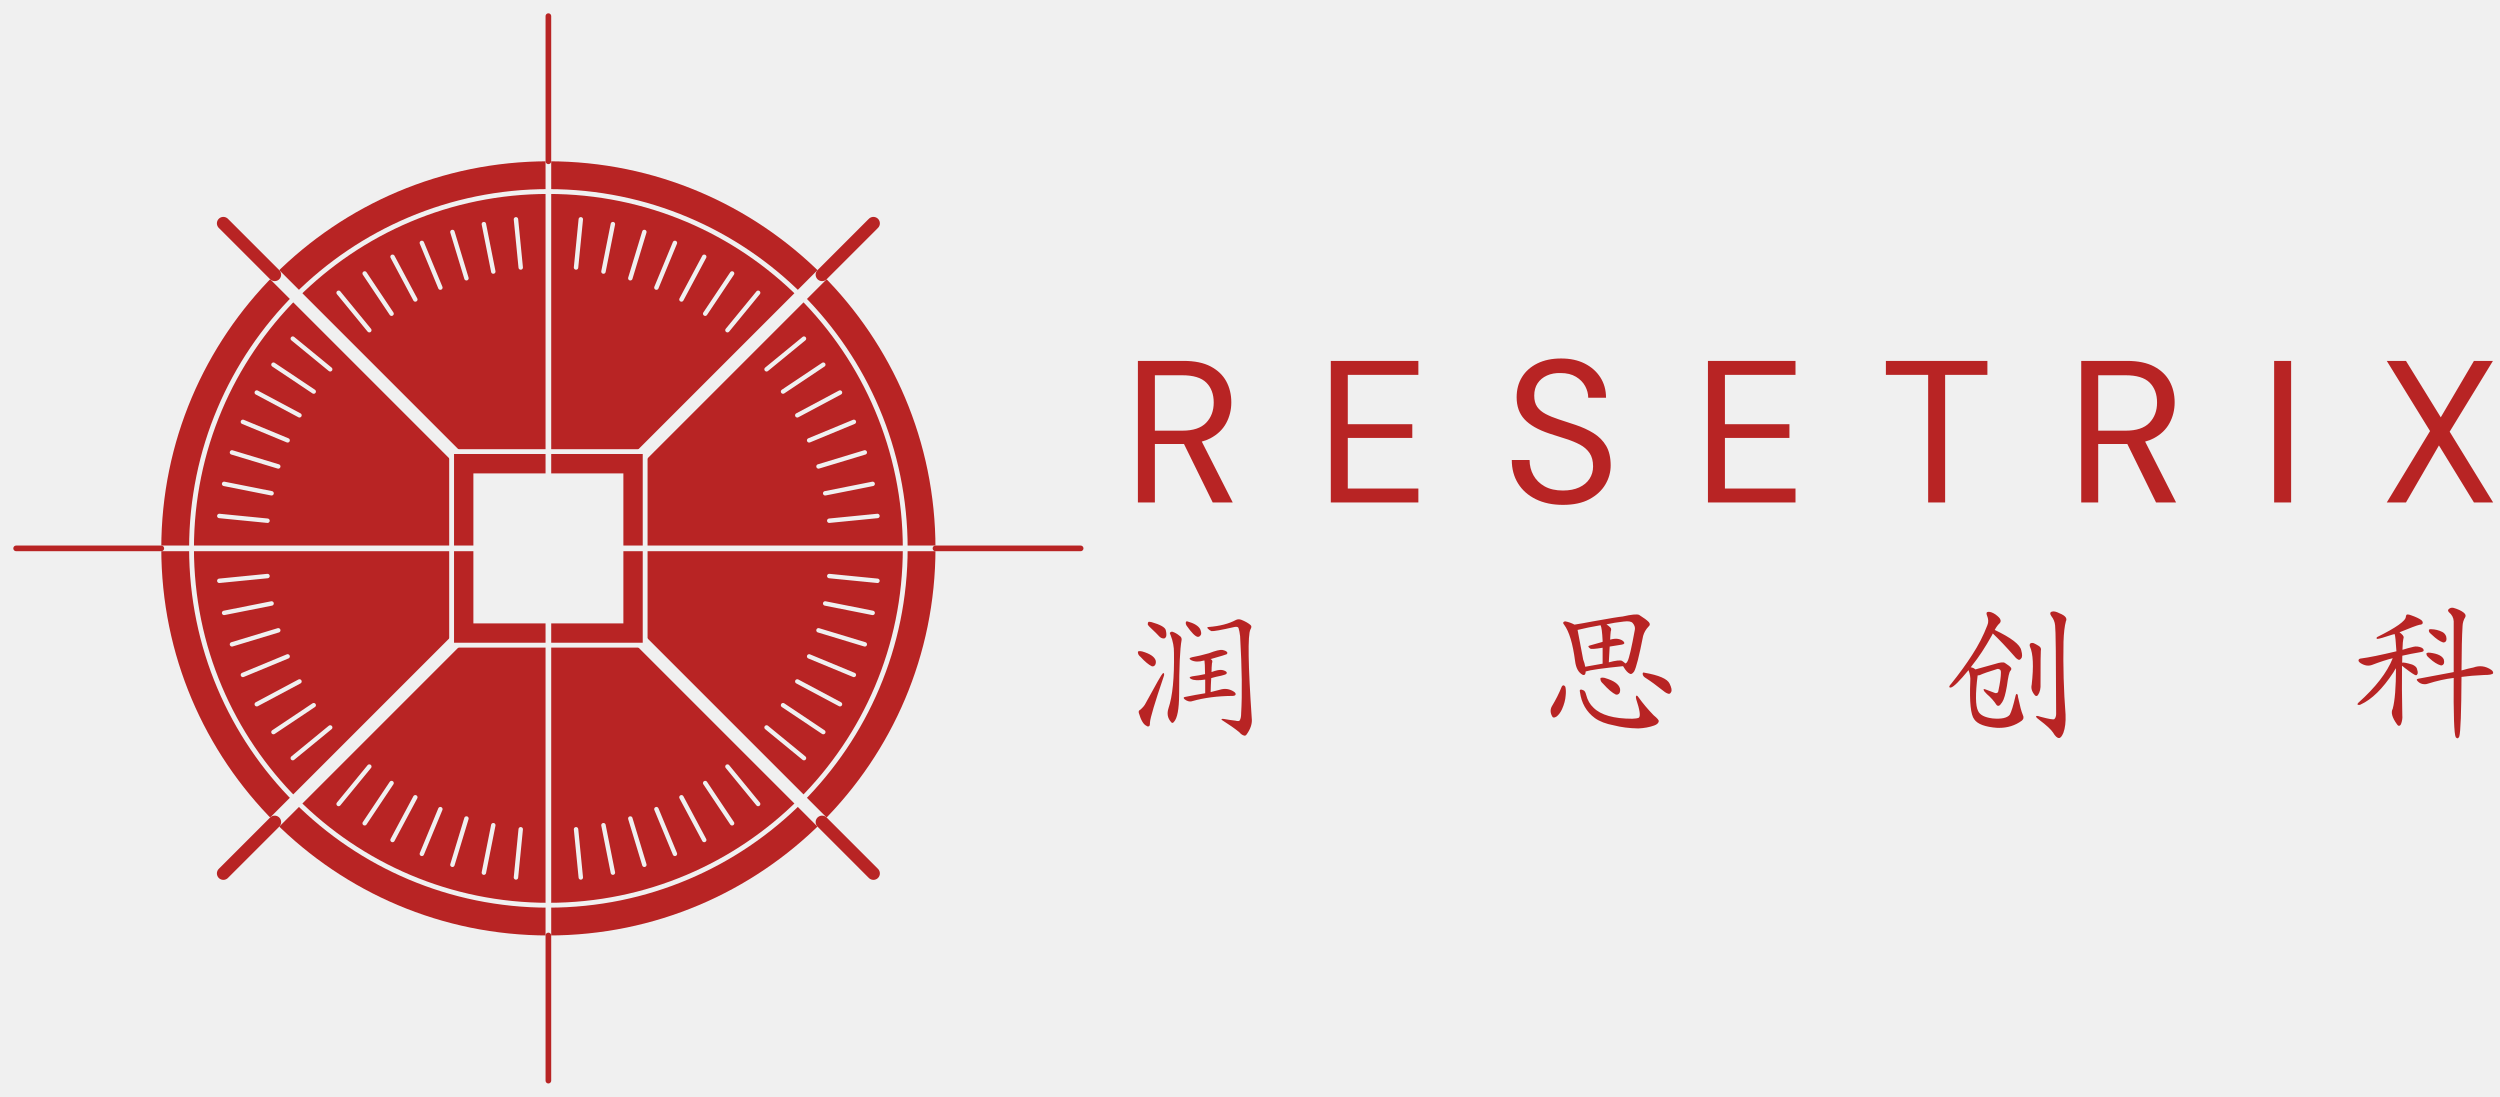
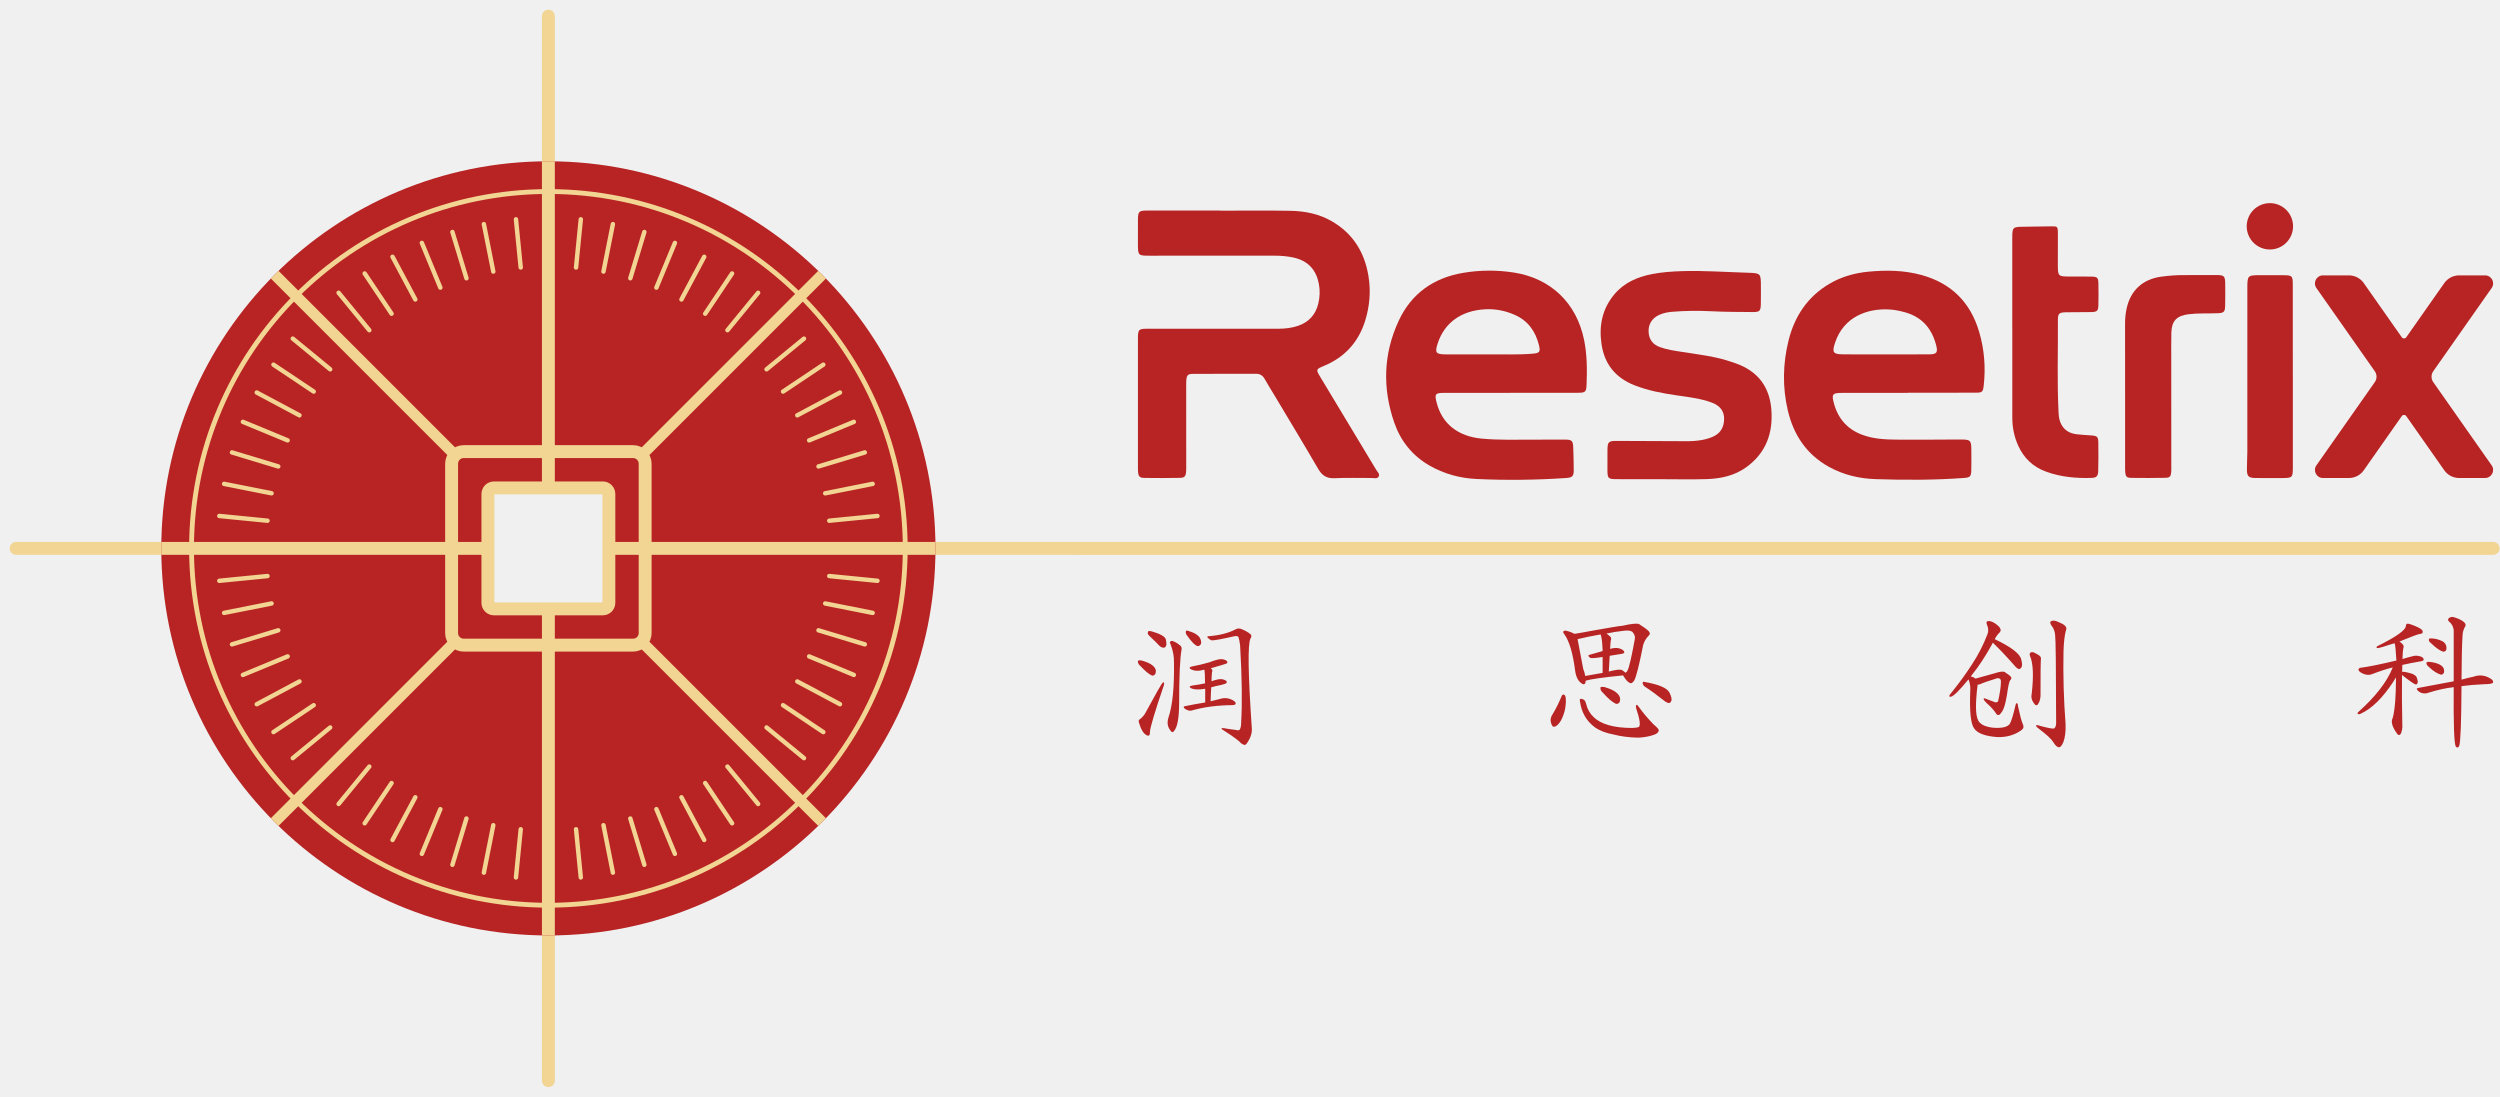
<svg xmlns="http://www.w3.org/2000/svg" viewBox="0 0 1458.84 640.00" width="1458.84" height="640.00">
  <g transform="translate(0.00 0.00) scale(2.35294) translate(36 36)">
    <defs>
      <clipPath id="sqa">
-         <path d="M-40 -40 H240 V240 H-40 Z M76 76 V124 H124 V76 Z" clip-rule="evenodd" />
+         <path d="M-40 -40 H240 V240 H-40 Z M79 76H121A3 3 0 0 1 124 79V121A3 3 0 0 1 121 124H79A3 3 0 0 1 76 121V79A3 3 0 0 1 79 76Z" clip-rule="evenodd" />
      </clipPath>
    </defs>
    <g stroke-linecap="round">
-       <path d="M100 -32V4 M100 196V232 M-32 100H4 M196 100H232" stroke="#B82424" stroke-width="1.4" fill="none" />
-       <path d="M167.88 32.12 L180.61 19.39 M167.88 167.88 L180.61 180.61 M32.12 167.88 L19.39 180.61 M32.12 32.12 L19.39 19.39" stroke="#B82424" stroke-width="3.2" fill="none" />
-       <mask id="ka">
-         <rect x="-40" y="-40" width="280" height="280" fill="black" />
-         <path d="M4 100 A96 96 0 1 0 196 100 A96 96 0 1 0 4 100 Z M82 82 H118 V118 H82 Z" fill="white" fill-rule="evenodd" />
-         <circle cx="100" cy="100" r="88.5" fill="none" stroke="black" stroke-width="1.2" />
-         <path d="M114.14 85.86 L167.88 32.12 M114.14 114.14 L167.88 167.88 M85.86 114.14 L32.12 167.88 M85.86 85.86 L32.12 32.12" fill="none" stroke="black" stroke-width="3.2" clip-path="url(#sqa)" />
-         <path d="M106.86 30.34 L108.04 18.39 M113.66 31.35 L116.00 19.58 M120.32 33.01 L123.80 21.53 M126.79 35.33 L131.38 24.24 M133.00 38.27 L138.65 27.68 M138.89 41.80 L145.56 31.82 M144.41 45.89 L152.02 36.61 M154.11 55.59 L163.39 47.98 M158.20 61.11 L168.18 54.44 M161.73 67.00 L172.32 61.35 M164.67 73.21 L175.76 68.62 M166.99 79.68 L178.47 76.20 M168.65 86.34 L180.42 84.00 M169.66 93.14 L181.61 91.96 M169.66 106.86 L181.61 108.04 M168.65 113.66 L180.42 116.00 M166.99 120.32 L178.47 123.80 M164.67 126.79 L175.76 131.38 M161.73 133.00 L172.32 138.65 M158.20 138.89 L168.18 145.56 M154.11 144.41 L163.39 152.02 M144.41 154.11 L152.02 163.39 M138.89 158.20 L145.56 168.18 M133.00 161.73 L138.65 172.32 M126.79 164.67 L131.38 175.76 M120.32 166.99 L123.80 178.47 M113.66 168.65 L116.00 180.42 M106.86 169.66 L108.04 181.61 M93.14 169.66 L91.96 181.61 M86.34 168.65 L84.00 180.42 M79.68 166.99 L76.20 178.47 M73.21 164.67 L68.62 175.76 M67.00 161.73 L61.35 172.32 M61.11 158.20 L54.44 168.18 M55.59 154.11 L47.98 163.39 M45.89 144.41 L36.61 152.02 M41.80 138.89 L31.82 145.56 M38.27 133.00 L27.68 138.65 M35.33 126.79 L24.24 131.38 M33.01 120.32 L21.53 123.80 M31.35 113.66 L19.58 116.00 M30.34 106.86 L18.39 108.04 M30.34 93.14 L18.39 91.96 M31.35 86.34 L19.58 84.00 M33.01 79.68 L21.53 76.20 M35.33 73.21 L24.24 68.62 M38.27 67.00 L27.68 61.35 M41.80 61.11 L31.82 54.44 M45.89 55.59 L36.61 47.98 M55.59 45.89 L47.98 36.61 M61.11 41.80 L54.44 31.82 M67.00 38.27 L61.35 27.68 M73.21 35.33 L68.62 24.24 M79.68 33.01 L76.20 21.53 M86.34 31.35 L84.00 19.58 M93.14 30.34 L91.96 18.39" fill="none" stroke="black" stroke-width="1.1" />
-         <path d="M100 4V82 M100 118V196 M4 100H82 M118 100H196" fill="none" stroke="black" stroke-width="1.4" />
-         <rect x="76" y="76" width="48" height="48" fill="none" stroke="black" stroke-width="1.2" />
-         <rect x="82" y="82" width="36" height="36" fill="none" stroke="black" stroke-width="1.2" />
-       </mask>
-       <rect x="-40" y="-40" width="280" height="280" fill="#B82424" mask="url(#ka)" />
+       <path d="M100 -32V4 M100 196V232 M-32 100H4 M196 100H232" stroke="#F2D493" stroke-width="3.2" fill="none" />
+       <path d="M4 100 A96 96 0 1 0 196 100 A96 96 0 1 0 4 100 Z M86.5 85H113.5A1.5 1.5 0 0 1 115 86.5V113.5A1.5 1.5 0 0 1 113.5 115H86.5A1.5 1.5 0 0 1 85 113.5V86.5A1.5 1.5 0 0 1 86.5 85Z" fill="#B82424" fill-rule="evenodd" />
+       <path d="M11.5 100A88.5 88.5 0 1 0 188.5 100A88.5 88.5 0 1 0 11.5 100Z" fill="none" stroke="#F2D493" stroke-width="1.2" />
+       <path d="M114.14 85.86 L167.88 32.12 M114.14 114.14 L167.88 167.88 M85.86 114.14 L32.12 167.88 M85.86 85.86 L32.12 32.12" fill="none" stroke="#F2D493" stroke-width="2.7" stroke-linecap="butt" clip-path="url(#sqa)" />
+       <path d="M106.86 30.34 L108.04 18.39 M113.66 31.35 L116.00 19.58 M120.32 33.01 L123.80 21.53 M126.79 35.33 L131.38 24.24 M133.00 38.27 L138.65 27.68 M138.89 41.80 L145.56 31.82 M144.41 45.89 L152.02 36.61 M154.11 55.59 L163.39 47.98 M158.20 61.11 L168.18 54.44 M161.73 67.00 L172.32 61.35 M164.67 73.21 L175.76 68.62 M166.99 79.68 L178.47 76.20 M168.65 86.34 L180.42 84.00 M169.66 93.14 L181.61 91.96 M169.66 106.86 L181.61 108.04 M168.65 113.66 L180.42 116.00 M166.99 120.32 L178.47 123.80 M164.67 126.79 L175.76 131.38 M161.73 133.00 L172.32 138.65 M158.20 138.89 L168.18 145.56 M154.11 144.41 L163.39 152.02 M144.41 154.11 L152.02 163.39 M138.89 158.20 L145.56 168.18 M133.00 161.73 L138.65 172.32 M126.79 164.67 L131.38 175.76 M120.32 166.99 L123.80 178.47 M113.66 168.65 L116.00 180.42 M106.86 169.66 L108.04 181.61 M93.14 169.66 L91.96 181.61 M86.34 168.65 L84.00 180.42 M79.68 166.99 L76.20 178.47 M73.21 164.67 L68.62 175.76 M67.00 161.73 L61.35 172.32 M61.11 158.20 L54.44 168.18 M55.59 154.11 L47.98 163.39 M45.89 144.41 L36.61 152.02 M41.80 138.89 L31.82 145.56 M38.27 133.00 L27.68 138.65 M35.33 126.79 L24.24 131.38 M33.01 120.32 L21.53 123.80 M31.35 113.66 L19.58 116.00 M30.34 106.86 L18.39 108.04 M30.34 93.14 L18.39 91.96 M31.35 86.34 L19.58 84.00 M33.01 79.68 L21.53 76.20 M35.33 73.21 L24.24 68.62 M38.27 67.00 L27.68 61.35 M41.80 61.11 L31.82 54.44 M45.89 55.59 L36.61 47.98 M55.59 45.89 L47.98 36.61 M61.11 41.80 L54.44 31.82 M67.00 38.27 L61.35 27.68 M73.21 35.33 L68.62 24.24 M79.68 33.01 L76.20 21.53 M86.34 31.35 L84.00 19.58 M93.14 30.34 L91.96 18.39" fill="none" stroke="#F2D493" stroke-width="1.1" />
+       <path d="M100 4V85 M100 115V196 M4 100H85 M115 100H196" fill="none" stroke="#F2D493" stroke-width="3.2" stroke-linecap="butt" />
+       <path d="M79 76H121A3 3 0 0 1 124 79V121A3 3 0 0 1 121 124H79A3 3 0 0 1 76 121V79A3 3 0 0 1 79 76Z M86.5 85H113.5A1.5 1.5 0 0 1 115 86.5V113.5A1.5 1.5 0 0 1 113.5 115H86.5A1.5 1.5 0 0 1 85 113.5V86.5A1.5 1.5 0 0 1 86.5 85Z" fill="none" stroke="#F2D493" stroke-width="3.2" />
    </g>
  </g>
-   <path transform="translate(655.15 293.20)" d="M8.85 0.0V-82.6H35.518Q45.194 -82.6 51.33 -79.355Q57.466 -76.11 60.416 -70.682Q63.366 -65.254 63.366 -58.41Q63.366 -51.802 60.357 -46.256Q57.348 -40.71 51.094 -37.406Q48.852 -36.226 46.138 -35.518L64.192 0.0H52.51L35.754 -34.102Q35.4 -34.102 35.046 -34.102H18.762V0.0ZM18.762 -41.89H34.81Q44.25 -41.89 48.675 -46.492Q53.1 -51.094 53.1 -58.292Q53.1 -65.608 48.793 -69.915Q44.486 -74.222 34.692 -74.222H18.762Z M121.422 0.0V-82.6H172.516V-74.458H131.334V-45.666H168.976V-37.642H131.334V-8.142H172.516V0.0Z M256.886 1.416Q247.8 1.416 241.074 -1.888Q234.348 -5.192 230.69 -11.092Q227.032 -16.992 227.032 -24.78H237.416Q237.416 -19.942 239.658 -15.871Q241.9 -11.8 246.207 -9.381Q250.514 -6.962 256.886 -6.962Q262.432 -6.962 266.385 -8.791Q270.338 -10.62 272.403 -13.806Q274.468 -16.992 274.468 -21.004Q274.468 -25.842 272.403 -28.851Q270.338 -31.86 266.798 -33.748Q263.258 -35.636 258.597 -37.111Q253.936 -38.586 248.862 -40.238Q239.068 -43.542 234.466 -48.498Q229.864 -53.454 229.864 -61.36Q229.864 -68.086 232.991 -73.16Q236.118 -78.234 241.959 -81.125Q247.8 -84.016 255.824 -84.016Q263.73 -84.016 269.571 -81.066Q275.412 -78.116 278.716 -72.983Q282.02 -67.85 282.02 -61.124H271.636Q271.636 -64.546 269.866 -67.85Q268.096 -71.154 264.497 -73.337Q260.898 -75.52 255.47 -75.52Q250.986 -75.638 247.505 -74.045Q244.024 -72.452 242.077 -69.502Q240.13 -66.552 240.13 -62.304Q240.13 -58.292 241.841 -55.814Q243.552 -53.336 246.797 -51.625Q250.042 -49.914 254.408 -48.498Q258.774 -47.082 264.084 -45.312Q270.102 -43.306 274.763 -40.415Q279.424 -37.524 282.079 -33.04Q284.734 -28.556 284.734 -21.594Q284.734 -15.694 281.607 -10.443Q278.48 -5.192 272.344 -1.888Q266.208 1.416 256.886 1.416Z M341.492 0.0V-82.6H392.586V-74.458H351.404V-45.666H389.046V-37.642H351.404V-8.142H392.586V0.0Z M469.994 0.0V-74.458H445.332V-82.6H504.568V-74.458H479.906V0.0Z M559.32 0.0V-82.6H585.988Q595.664 -82.6 601.8 -79.355Q607.936 -76.11 610.886 -70.682Q613.836 -65.254 613.836 -58.41Q613.836 -51.802 610.827 -46.256Q607.818 -40.71 601.564 -37.406Q599.322 -36.226 596.608 -35.518L614.662 0.0H602.98L586.224 -34.102Q585.87 -34.102 585.516 -34.102H569.232V0.0ZM569.232 -41.89H585.28Q594.72 -41.89 599.145 -46.492Q603.57 -51.094 603.57 -58.292Q603.57 -65.608 599.263 -69.915Q594.956 -74.222 585.162 -74.222H569.232Z M671.892 0.0V-82.6H681.804V0.0Z M737.618 0.0 762.87 -41.654 737.618 -82.6H748.828L769.124 -49.678L788.476 -82.6H799.568L774.316 -41.3L799.686 0.0H788.476L768.062 -33.276L748.828 0.0Z" fill="#B82424" />
-   <path transform="translate(654.98 426.80)" d="M17.359 -59.555Q19.422 -57.664 21.57 -55.344Q22.688 -54.227 24.148 -54.227Q25.008 -54.227 25.523 -55.43Q25.867 -56.719 25.266 -59.211Q24.492 -61.617 17.016 -63.766Q15.641 -64.109 15.125 -63.852Q14.781 -63.508 14.781 -62.391Q15.125 -61.531 17.359 -59.555ZM10.57 -43.484Q14.438 -39.273 17.188 -37.984Q18.477 -37.727 19.164 -38.93Q19.68 -39.961 19.422 -41.336Q18.391 -44.688 11.516 -46.664Q10.141 -47.008 9.367 -46.75Q8.852 -46.664 9.109 -45.633Q9.195 -44.602 10.57 -43.484ZM10.312 -12.547Q9.281 -12.203 9.539 -10.828Q11.43 -4.383 14.008 -3.266Q14.609 -2.664 15.469 -3.008Q16.07 -3.094 16.07 -5.242Q16.328 -9.195 23.977 -31.711Q24.492 -33.086 24.32 -33.516Q24.234 -34.375 23.461 -33.773Q22.688 -33.258 13.578 -16.5Q12.719 -14.609 10.312 -12.547ZM28.102 -56.203Q30.164 -50.961 30.078 -45.719Q30.422 -24.062 26.898 -13.578Q25.352 -8.938 28.273 -5.586Q29.133 -4.297 30.078 -5.586Q33.0 -8.68 33.086 -21.57Q33.086 -45.633 34.547 -53.453Q34.633 -55.0 33.344 -55.773Q31.453 -57.406 29.133 -58.18Q28.273 -58.266 27.758 -57.578Q27.5 -57.234 28.102 -56.203ZM37.383 -61.789Q41.766 -55.516 43.914 -55.172Q45.203 -55.086 45.891 -56.633Q46.148 -57.75 45.375 -59.641Q43.828 -62.562 37.898 -64.195Q37.039 -64.453 36.953 -63.336Q36.867 -62.734 37.383 -61.789ZM65.914 -6.273Q62.734 -6.617 59.469 -7.219Q57.578 -7.562 57.836 -6.789Q64.367 -2.664 68.148 0.43Q69.523 2.062 70.898 2.406Q71.758 2.75 72.445 1.805Q76.055 -3.18 75.453 -7.82Q72.273 -54.484 74.68 -59.469Q75.797 -61.273 74.68 -62.133Q72.789 -63.766 69.352 -65.141Q67.719 -65.742 66.258 -65.055Q60.07 -61.703 50.359 -60.93Q48.984 -60.844 49.844 -59.984Q50.617 -59.125 51.906 -58.523Q53.711 -58.266 65.398 -60.93Q67.203 -61.273 67.719 -60.414Q68.32 -58.523 68.664 -55.602Q70.297 -27.414 69.266 -10.398Q69.266 -7.734 68.406 -6.359Q67.891 -5.758 65.914 -6.273ZM48.297 -22.258Q42.797 -21.398 36.523 -20.109Q35.148 -19.852 36.18 -18.82Q37.211 -17.961 38.414 -17.617Q39.789 -17.273 40.906 -17.703Q51.219 -20.625 64.367 -20.711Q65.742 -20.797 66.0 -21.398Q66.344 -22.258 65.141 -23.117Q61.273 -25.695 56.891 -24.32Q54.57 -23.805 51.477 -22.945Q51.562 -27.328 51.82 -31.109Q54.484 -31.883 57.578 -32.484Q59.984 -33.086 60.5 -33.43Q61.102 -34.031 60.758 -34.633Q60.156 -35.406 58.18 -35.836Q56.117 -36.18 51.992 -34.633Q51.992 -37.211 52.25 -39.789Q52.766 -41.078 52.078 -41.766Q51.734 -42.109 51.477 -42.195Q60.5 -44.773 60.844 -45.031Q61.445 -45.633 61.102 -46.234Q60.5 -47.094 58.352 -47.523Q56.289 -47.867 50.531 -45.633Q45.117 -44.086 40.734 -43.312Q38.07 -42.711 40.047 -41.594Q43.141 -40.047 47.438 -41.336Q47.438 -41.336 47.867 -41.336Q48.125 -40.219 48.211 -33.43Q44.773 -32.656 40.734 -32.141Q38.156 -31.625 40.047 -30.594Q42.453 -29.305 48.297 -30.25Q48.297 -27.07 48.297 -22.258Z M270.321 -34.977Q274.274 -36.266 292.149 -38.07Q292.235 -37.984 292.407 -37.641Q294.297 -34.461 296.016 -33.688Q297.133 -32.914 298.594 -34.977Q300.399 -38.156 303.836 -55.688Q304.696 -58.781 307.016 -61.188Q308.391 -62.305 307.188 -63.766Q305.641 -65.398 301.516 -67.977Q299.711 -68.836 291.805 -67.031Q289.743 -66.945 274.446 -64.195Q268.688 -63.078 263.79 -62.305Q261.211 -63.68 258.547 -64.195Q257.946 -64.281 257.43 -63.852Q256.829 -63.25 257.774 -62.219Q262.157 -56.289 264.133 -41.078Q264.907 -34.891 268.602 -33.0Q268.602 -33.0 268.774 -32.914Q270.321 -32.656 270.321 -34.977ZM291.547 -41.164Q290.001 -41.938 283.813 -40.305Q284.071 -45.289 284.329 -49.5Q287.938 -50.102 291.29 -50.617Q293.438 -50.961 292.665 -52.164Q291.633 -53.539 289.227 -53.969Q287.336 -54.312 284.586 -53.539Q284.672 -55.086 284.758 -56.375Q284.844 -57.492 284.93 -58.266Q285.532 -59.812 284.758 -60.586Q283.641 -61.703 282.438 -62.477Q287.079 -63.508 292.579 -64.109Q296.532 -64.625 297.735 -63.25Q299.368 -61.359 299.024 -59.383Q296.102 -43.312 294.727 -40.906Q294.383 -40.047 293.524 -39.617Q292.922 -40.219 291.547 -41.164ZM270.063 -37.727Q269.719 -39.789 268.86 -41.938Q266.196 -55.602 265.594 -59.211Q271.094 -60.586 279.001 -61.961Q279.86 -60.414 280.204 -52.852Q280.118 -52.594 280.204 -52.25Q276.079 -51.133 272.641 -50.102Q271.008 -49.758 272.985 -48.297Q273.758 -47.781 280.204 -48.812Q280.204 -45.117 280.204 -39.531Q274.704 -38.5 270.063 -37.727ZM256.313 -26.039Q253.993 -20.281 250.813 -15.039Q249.008 -12.203 250.641 -9.023Q251.243 -7.391 253.219 -8.594Q255.11 -9.969 256.485 -12.891Q258.376 -17.102 258.633 -20.883Q258.977 -23.805 258.461 -26.039Q257.946 -26.812 257.43 -26.898Q256.657 -26.812 256.313 -26.039ZM266.969 -23.031Q268.258 -13.234 275.735 -7.734Q279.86 -4.812 286.821 -3.523Q293.008 -1.891 301.001 -1.719Q306.243 -1.977 310.282 -3.438Q312.688 -4.297 312.946 -5.844Q313.29 -6.703 309.938 -9.453Q304.954 -14.609 301.258 -19.766Q300.227 -21.312 299.797 -20.711Q299.454 -20.109 299.797 -18.82Q302.977 -9.281 301.344 -7.992Q300.227 -7.477 297.563 -7.391Q281.321 -7.391 274.876 -13.836Q271.782 -16.672 270.579 -21.398Q270.063 -23.547 269.032 -23.977Q267.915 -24.578 267.227 -24.32Q266.711 -24.234 266.969 -23.031ZM280.461 -27.844Q284.93 -22.859 287.938 -21.484Q289.313 -21.227 290.086 -22.43Q290.602 -23.547 290.344 -25.008Q289.313 -28.875 281.751 -31.109Q281.665 -31.195 281.579 -31.195Q280.204 -31.539 279.258 -31.281Q278.743 -31.195 279.001 -30.078Q279.086 -29.047 280.461 -27.844ZM304.782 -31.539Q309.766 -28.359 315.782 -23.547Q317.415 -22.172 318.876 -21.914Q319.649 -21.914 320.165 -22.945Q321.024 -24.32 319.305 -27.844Q317.415 -32.055 304.438 -34.289Q303.579 -34.633 303.579 -33.516Q303.665 -32.398 304.782 -31.539Z M525.345 -9.797Q524.228 -12.375 522.595 -20.109Q522.595 -21.484 521.993 -21.828Q521.478 -22.086 521.134 -20.625Q519.243 -12.375 517.782 -9.711Q515.462 -6.875 507.814 -7.562Q500.853 -8.422 499.306 -11.945Q496.985 -16.414 499.048 -32.656Q499.564 -32.656 500.251 -32.828Q503.173 -34.203 510.564 -36.438Q511.165 -36.523 511.681 -36.266Q512.712 -35.922 512.626 -34.289Q512.626 -30.594 511.165 -23.805Q511.079 -22.172 509.36 -22.344Q506.009 -23.633 503.431 -24.578Q502.314 -24.922 502.571 -24.234Q502.657 -23.461 504.462 -21.742Q507.9 -18.82 510.048 -15.469Q510.65 -14.695 511.595 -15.039Q512.196 -15.297 513.4 -17.102Q514.946 -19.422 516.15 -26.641Q517.181 -34.375 518.126 -35.32Q518.985 -36.18 518.556 -37.039Q517.954 -38.07 514.946 -39.961Q513.657 -40.82 509.189 -39.359Q508.931 -39.359 497.759 -36.18Q496.9 -36.953 495.696 -37.297Q495.353 -37.383 495.009 -37.383Q495.353 -37.984 495.954 -38.672Q501.454 -45.461 507.298 -55.945Q507.556 -56.547 507.9 -57.148Q513.571 -51.734 520.446 -43.914Q521.735 -42.281 523.025 -41.766Q523.798 -41.68 524.4 -42.539Q525.517 -43.57 524.485 -47.352Q523.454 -52.336 509.017 -59.211Q510.392 -61.789 511.939 -63.164Q512.798 -64.195 512.282 -65.312Q511.939 -66.43 509.36 -68.32Q506.954 -69.867 505.321 -69.781Q503.689 -69.695 504.462 -67.719Q505.837 -64.539 504.72 -61.961Q501.282 -52.938 495.868 -44.688Q490.712 -36.609 483.579 -27.758Q482.72 -26.898 482.548 -26.297Q482.29 -25.438 483.493 -25.609Q485.9 -26.211 493.72 -35.75Q495.009 -32.398 494.751 -29.305Q493.978 -10.914 497.071 -7.047Q499.907 -2.836 510.564 -2.062Q510.821 -2.148 511.251 -2.062Q518.985 -1.977 524.829 -6.273Q526.462 -7.648 525.345 -9.797ZM529.556 -49.5Q532.392 -43.312 530.587 -27.242Q529.814 -24.148 532.478 -21.055Q533.337 -20.195 534.196 -21.141Q536.001 -23.719 535.743 -27.93Q535.743 -45.719 535.915 -47.008Q536.431 -48.898 534.626 -49.93Q533.251 -50.789 531.79 -51.477Q530.673 -51.82 529.9 -51.391Q529.126 -50.789 529.556 -49.5ZM544.251 -61.789Q544.767 -58.609 544.853 -10.055Q544.767 -7.992 543.735 -7.133Q542.962 -6.617 535.829 -8.508Q532.907 -9.539 533.165 -8.594Q533.251 -7.992 535.056 -6.703Q541.329 -1.977 543.048 0.688Q544.939 3.867 546.485 3.867Q547.775 3.953 549.064 0.859Q550.61 -3.266 550.353 -9.797Q548.72 -31.023 549.15 -52.25Q549.407 -60.07 550.525 -64.195Q551.9 -66.859 547.001 -68.836Q543.907 -70.469 542.275 -69.867Q540.642 -69.266 542.103 -67.203Q543.993 -64.797 544.251 -61.789Z M746.681 -38.328Q747.197 -37.812 748.4 -36.953Q753.9 -32.742 754.845 -32.742Q755.447 -32.828 755.791 -33.688Q756.048 -34.719 755.361 -36.695Q754.845 -38.07 752.611 -39.016Q747.455 -40.562 746.767 -40.047Q746.767 -42.367 746.853 -44.172Q751.752 -45.289 757.853 -46.32Q759.228 -46.578 759.314 -47.18Q759.4 -48.297 757.853 -48.984Q755.447 -49.844 753.556 -49.414Q749.861 -48.555 746.939 -47.609Q747.025 -52.336 747.627 -54.742Q747.884 -55.859 745.22 -57.836Q754.845 -61.789 756.908 -62.219Q758.455 -62.305 758.713 -63.078Q759.056 -63.938 757.939 -64.969Q756.048 -66.344 752.095 -67.719Q750.72 -68.32 749.603 -68.234Q749.002 -67.891 748.916 -66.945Q748.916 -63.336 732.072 -55.0Q731.556 -54.227 732.158 -53.969Q733.705 -53.969 741.009 -56.461Q741.525 -56.547 742.384 -56.805Q742.9 -55.516 743.416 -46.75Q729.408 -43.398 722.705 -42.539Q721.588 -42.453 721.33 -41.68Q721.072 -40.82 722.447 -39.875Q726.056 -37.555 729.322 -38.844Q736.283 -41.508 741.267 -42.711Q736.369 -30.25 721.158 -16.672Q720.298 -15.641 720.986 -15.555Q721.759 -15.211 722.619 -15.727Q732.244 -20.109 741.611 -34.375Q742.47 -35.922 743.158 -36.867Q743.158 -20.281 741.267 -13.234Q739.463 -10.055 743.759 -4.125Q744.103 -3.523 744.705 -3.266Q745.564 -3.18 746.08 -4.211Q747.111 -6.875 746.853 -9.453Q746.509 -25.18 746.681 -38.328ZM764.041 -56.461Q767.908 -52.766 770.658 -51.906Q771.947 -51.82 772.463 -52.938Q772.806 -54.055 772.463 -55.344Q771.861 -57.148 770.228 -58.008Q767.134 -59.555 763.783 -59.641Q763.009 -59.727 762.58 -59.469Q762.236 -59.383 762.408 -58.352Q762.666 -57.492 764.041 -56.461ZM762.666 -42.711Q766.275 -39.359 769.369 -38.5Q770.486 -38.414 771.088 -39.531Q771.431 -40.648 771.088 -41.938Q769.798 -45.031 763.267 -45.891Q761.892 -46.148 761.205 -45.719Q760.689 -45.633 761.033 -44.602Q761.377 -43.742 762.666 -42.711ZM776.845 -31.195Q776.588 0.859 778.048 3.438Q779.338 4.812 780.111 2.922Q781.228 -0.773 781.4 -31.797Q786.9 -32.57 794.548 -32.914Q799.189 -32.914 799.791 -33.859Q800.134 -34.891 798.759 -35.922Q793.775 -39.273 788.361 -37.297Q785.267 -36.695 781.4 -35.578Q781.486 -53.195 782.002 -61.359Q782.088 -64.281 783.634 -66.773Q784.236 -68.148 782.517 -69.438Q780.369 -71.07 776.673 -72.102Q775.041 -72.445 773.923 -71.328Q773.064 -70.555 774.095 -69.523Q776.673 -67.375 776.845 -64.281Q776.845 -54.742 776.845 -34.633Q776.072 -34.547 775.556 -34.375Q766.705 -32.742 756.306 -30.766Q754.502 -30.508 755.963 -29.133Q757.08 -28.016 758.627 -27.672Q760.431 -27.328 761.72 -27.844Q769.97 -30.422 776.845 -31.195Z" fill="#B82424" />
+   <path d="M630.59 320.00H1454.84" stroke="#F2D493" stroke-width="7.529" stroke-linecap="round" fill="none" />
+   <g fill="#B82424" transform="translate(-173.5721 -1119.35) scale(0.05337) translate(0 60020) scale(1 -1)">
+     <path d="m 16592.8,36743.1 c 0,0.5 0,1 0,1.5 -267.7,0 -535.3,0.5 -802.9,-0.3 -84.2,-0.2 -94.6,-11.2 -95.6,-95.8 -1.1,-87.5 -0.5,-175 -0.3,-262.6 0.3,-134.7 0.5,-135.1 132.4,-135.1 450.2,0 900.4,0 1350.6,0.5 80.4,0 160,-5.5 238,-25.7 146.7,-37.9 229.3,-136 257.2,-281.5 13.8,-71.8 11.4,-144.5 -5.8,-216 -29.2,-121.4 -102.7,-203.4 -221.3,-243.8 -69.3,-23.6 -140.8,-32.1 -214.1,-32 -470.2,0.5 -940.4,0.3 -1410.6,0.2 -124.8,0 -126.2,-1.2 -126.3,-125.2 -0.1,-462.7 0,-925.3 0.1,-1388 0,-15 -0.4,-30.1 0.7,-45 4.1,-57.5 15.8,-72.5 72.1,-73.3 127.5,-1.9 255.1,-1.6 382.6,0.6 55.9,1 67.9,16.3 71.6,73.9 1.5,22.4 0.8,45 0.8,67.5 0,282.6 -0.1,565.2 -0.2,847.9 0,25 -0.7,50.1 1.2,74.9 4.4,58.5 15,72.2 72.6,72.7 230.1,1.7 460.2,0.7 690.3,1.3 45.1,0.1 73.9,-20.5 95.6,-59.4 34,-61.2 71.8,-120.2 107.7,-180.3 158.9,-266.3 319.7,-531.5 475.5,-799.6 42.6,-73.3 93,-106.8 180.1,-102.4 134.7,6.7 270,1.2 405.1,2.2 26.2,0.2 60.6,-12 76.3,15.5 16.1,27.9 -13,50.7 -26.4,73.1 -203.4,338.7 -407.7,677 -611.5,1015.5 -50,83 -48.5,84.9 39.5,121.5 226.5,94 377.7,259.8 450.3,492.4 50.4,161.4 64.5,327.7 35.5,496.9 -43.8,256.3 -168.6,456.6 -395.2,589.8 -142.1,83.6 -299.1,114.1 -460.4,116.9 -255,4.5 -510.1,1.2 -765.2,1.2" />
+     <path d="m 20009.4,35179.5 c -162.3,-13.6 -324.8,-5.8 -447.9,-7.9 -194.2,0 -349.2,-0.9 -504.2,0.2 -106.1,0.8 -118.7,19.7 -85.3,121.2 74.4,226 258.1,358 518.8,372 111.8,6.1 218.9,-15.5 321.3,-60.2 146.6,-63.9 229.2,-180.5 266.7,-332 18.5,-74.2 6.3,-87.2 -69.4,-93.3 z m 562.9,150.6 c -82,402.8 -363.5,674.2 -769.5,736.9 -184.3,28.3 -369.1,27.5 -552.5,-3.6 -323,-54.9 -566.1,-225 -704.7,-523.4 -169.2,-363.8 -179.1,-740.9 -47.6,-1117.3 69.2,-198.4 196.1,-357.8 382.7,-465.6 159.8,-92 333.7,-139 514.5,-147.6 327.1,-15.3 654.9,-11.5 982,10.7 67.4,4.6 82.7,21.4 82,88.9 -0.6,82.4 -2.5,165.1 -5.6,247.5 -2.5,69.4 -15.5,83 -85.8,83.6 -115.1,1.3 -230,-1.4 -345.2,-0.8 -189.8,0.8 -379.8,-6.5 -569.6,11.5 -258.1,24.4 -432.2,159.8 -492.1,390.9 -25.4,97.6 -17.2,109.1 83.8,109.3 239.9,0.4 480.1,0.2 720.2,0.2 0,0 0,0.2 0,0.4 247.4,0 495.1,-0.4 742.6,0.4 77.6,0.3 88.7,10.1 91.8,85 6.7,165 6.3,329.4 -27,493" />
+     <path d="m 24354.2,35172.6 c -162.3,-1.9 -324.8,-0.6 -487.1,-0.6 0,0 0,0 0,-0.2 -154.8,0 -309.8,-1.5 -464.6,0.6 -109.6,1.3 -120.7,21.4 -86.1,126.7 93.1,283.5 353.5,378.7 597,363.6 57.5,-3.6 113.9,-15.3 169.5,-31 189.9,-53.5 296.9,-184.4 341.6,-371 16.1,-66.9 0.2,-87.3 -70.3,-88.1 z m 537.1,247.5 c -95.4,322.5 -305.8,531.4 -632.9,620.5 -189,51.4 -381.1,53.7 -573.4,35.9 -150.5,-14.1 -295.5,-53.9 -427.4,-131.1 -240.3,-140.5 -383.3,-355.1 -449.4,-620.3 -63.1,-253.6 -68.3,-511.1 -8.4,-765.9 62.7,-267.2 204.9,-481.7 450.1,-617.4 158.5,-87.6 331.5,-128.1 510.8,-134 322.4,-10.5 644.9,-10.9 967,13 65.2,4.9 76.6,15.8 78.2,83.5 1.7,75.1 1.1,150.1 0.5,225 -0.9,103 -9.1,110.9 -111.6,111.8 -27.5,0.2 -55.2,-0.2 -82.6,-0.2 -210,-0.7 -420.1,-3.4 -630.2,-1.1 -125,1.3 -250,8.4 -369.3,53.3 -174.3,65.2 -275.4,192.7 -315.6,371.2 -15.6,68.8 -2.6,83.2 70.4,86.2 19.9,0.8 39.9,0.6 60,0.6 h 682.6 v 1.5 c 247.7,0 495.1,-0.5 742.8,0.4 73.6,0.2 81,7.9 89.1,80.5 22.3,198.8 6.1,395.5 -50.7,586.6" />
+     <path d="m 21421.3,33807.2 c 0,-0.1 0,-0.1 0,-0.2 164.9,0 330.1,-4.3 494.9,1.3 154.1,5.2 302.6,37.8 431.2,131.2 215.1,156.1 292.3,373.3 272.4,629.6 -19.4,249.3 -148.3,418.5 -385.4,503.1 -73,26.1 -146.8,49.1 -222.8,65.4 -119.9,25.7 -241.4,41.2 -362.3,60.4 -84,13.3 -168.4,24.3 -248.8,53.7 -75.8,27.8 -117.8,82.2 -122.8,163 -5.1,83.7 35.6,151.2 111.8,187.3 45.8,21.7 95,31.3 145,35.5 144.6,12.1 289.2,13.2 434.4,5.8 149.7,-7.7 299.9,-7.2 449.9,-8.6 71.7,-0.6 84,11.9 85.8,81.7 1.6,64.9 0.8,130 0.8,195 0.1,145.5 0.1,148.8 -142,153.1 -239.8,7.2 -479.3,24.9 -719.5,17.6 -110.1,-3.4 -220,-11 -327.9,-32.1 -160.2,-31.3 -305.8,-93.1 -414,-223 -132.2,-158.8 -168.2,-342.5 -139.3,-541.9 31.9,-219.8 153.6,-369.6 359.9,-450.7 150,-59 307.2,-88 465.8,-111.1 128.6,-18.6 258.3,-33.1 381.1,-78.8 89.5,-33.3 135.6,-94.8 134,-178.9 -1.6,-89.9 -39.7,-158.8 -125.9,-195.2 -37,-15.7 -75.2,-27.1 -114.8,-34.1 -54.3,-9.6 -109,-14 -164.2,-13.7 -257.5,1.3 -515,2.8 -772.5,3.2 -85.5,0.1 -96.8,-11.6 -98.1,-94 -1.2,-77.4 -1.3,-155 -0.4,-232.4 0.9,-81 9.8,-91.2 91.2,-91.8 167.5,-1.4 335,-0.4 502.5,-0.4" />
+     <path d="m 25253.9,35455.6 c 0.2,0 0.3,0 0.5,0 0,-325.1 0.1,-650.1 0,-975.2 -0.1,-106.6 20.3,-209 64.3,-306 61.7,-136.1 161.2,-232.2 303.2,-284.1 160.1,-58.6 325.9,-74.2 494.5,-69.2 58.8,1.7 75.5,17.5 77.3,77.8 2.9,102.5 2.6,205.1 1.2,307.5 -0.9,66.1 -12,74.8 -80.7,79.7 -52.4,3.8 -104.9,6.200 -157,12.5 -79.8,9.7 -141.5,47.2 -174.8,123.6 -15.2,34.9 -20,71.9 -22,109.7 -17.8,337.3 -5.2,674.9 -7.6,1012.4 -0.5,75 13.1,86.4 88.6,88 92.5,2 185.1,0 277.6,2.2 62.7,1.5 75.1,14 76.6,75.5 1.8,77.4 1.6,155 0.3,232.5 -1.1,68.7 -10.8,78.7 -78.4,79.9 -82.5,1.5 -165,0.2 -247.6,0.7 -111.2,0.7 -117.3,6.6 -117.6,120.4 -0.4,119.9 1,239.9 0.4,359.8 -0.3,65.2 -6.5,69.8 -67.1,68.6 -102.5,-2 -204.9,-3.4 -307.4,-4.4 -118.8,-1.1 -124.1,-5.6 -124.2,-121.7 -0.2,-330.1 -0.1,-660.1 -0.1,-990.2" />
+     <path d="m 26487.5,34739.8 h 0.1 c 0,-262.6 0,-525.1 0.1,-787.7 0,-22.5 -0.7,-45.1 1.2,-67.4 4.3,-48.7 15.4,-62.3 65.3,-63.1 125,-1.8 250.1,-1.6 375,0.7 48.3,0.9 59,15.3 62.7,65.4 1.5,19.9 0.7,40 0.7,60 0,380 -0.2,760.1 -0.2,1140.2 0,107.5 -1.9,215.1 1,322.5 3.4,127.7 59.6,184.3 186,200.2 107.2,13.4 214.8,7 322.2,11.4 66,2.7 78.4,14.8 79.8,81 1.9,82.5 2.1,165.1 0.8,247.6 -1.1,75.5 -13.4,88 -87.4,88.5 -120,0.8 -240,-1.5 -360,-0.4 -85.3,0.7 -169.8,-5.9 -254.2,-17.4 -199.8,-27.3 -331.9,-148.6 -375.7,-345.2 -12.6,-56.3 -17.8,-113.3 -17.7,-171.1 0.6,-255.1 0.3,-510.1 0.3,-765.2" />
+     <path d="m 28321.8,34922.1 c -0.1,0 -0.2,0 -0.4,0 0,27.5 0,55 0,82.5 0,312.6 0.2,625.1 -0.4,937.7 -0.2,85.5 -9.5,94.2 -95.1,95 -85,0.9 -170,0.3 -255,0.3 -146.4,-0.1 -146.5,-0.1 -146.6,-150.2 0,-592.6 0.2,-1185.3 -0.2,-1777.9 0,-65 -4.8,-129.9 -4.6,-194.9 0.3,-75.6 17.7,-93.3 92.2,-94.4 97.5,-1.5 195.1,-1.1 292.6,-0.6 113,0.6 117.3,5 117.4,119.8 0.2,327.5 0.1,655.1 0.1,982.7" />
+     <path d="m 28324.1,36572.2 c 0,139.9 -113.5,253.4 -253.4,253.4 -140,0 -253.4,-113.5 -253.4,-253.4 0,-140 113.4,-253.4 253.4,-253.4 139.9,0 253.4,113.4 253.4,253.4" />
+     <path d="m 30423.7,36035.7 h -284.1 c -64.5,0 -124.9,-31.4 -161.9,-84.2 l -416.2,-593.1 c -11.8,-16.8 -36.5,-16.8 -48.3,0 l -416.2,593.1 c -37,52.8 -97.4,84.2 -161.9,84.2 H 28651 c -71,0 -112.6,-80 -71.8,-138.2 l 638.8,-910.4 c 24.9,-35.5 24.9,-82.8 0,-118.3 l -638.8,-910.4 c -40.8,-58.2 0.8,-138.2 71.8,-138.2 h 284.1 c 64.5,0 124.9,31.4 161.9,84.2 l 416.2,593.2 c 11.8,16.7 36.5,16.7 48.3,0 l 416.2,-593.2 c 37,-52.8 97.4,-84.2 161.9,-84.2 h 284.1 c 71,0 112.7,80 71.8,138.2 l -638.8,910.4 c -24.9,35.5 -24.9,82.8 0,118.3 l 638.8,910.4 c 40.9,58.2 -0.8,138.2 -71.8,138.2" />
+   </g>
+   <path transform="translate(0 5.38) translate(654.98 426.80)" d="M17.359 -59.555Q19.422 -57.664 21.57 -55.344Q22.688 -54.227 24.148 -54.227Q25.008 -54.227 25.523 -55.43Q25.867 -56.719 25.266 -59.211Q24.492 -61.617 17.016 -63.766Q15.641 -64.109 15.125 -63.852Q14.781 -63.508 14.781 -62.391Q15.125 -61.531 17.359 -59.555ZM10.57 -43.484Q14.438 -39.273 17.188 -37.984Q18.477 -37.727 19.164 -38.93Q19.68 -39.961 19.422 -41.336Q18.391 -44.688 11.516 -46.664Q10.141 -47.008 9.367 -46.75Q8.852 -46.664 9.109 -45.633Q9.195 -44.602 10.57 -43.484ZM10.312 -12.547Q9.281 -12.203 9.539 -10.828Q11.43 -4.383 14.008 -3.266Q14.609 -2.664 15.469 -3.008Q16.07 -3.094 16.07 -5.242Q16.328 -9.195 23.977 -31.711Q24.492 -33.086 24.32 -33.516Q24.234 -34.375 23.461 -33.773Q22.688 -33.258 13.578 -16.5Q12.719 -14.609 10.312 -12.547ZM28.102 -56.203Q30.164 -50.961 30.078 -45.719Q30.422 -24.062 26.898 -13.578Q25.352 -8.938 28.273 -5.586Q29.133 -4.297 30.078 -5.586Q33.0 -8.68 33.086 -21.57Q33.086 -45.633 34.547 -53.453Q34.633 -55.0 33.344 -55.773Q31.453 -57.406 29.133 -58.18Q28.273 -58.266 27.758 -57.578Q27.5 -57.234 28.102 -56.203ZM37.383 -61.789Q41.766 -55.516 43.914 -55.172Q45.203 -55.086 45.891 -56.633Q46.148 -57.75 45.375 -59.641Q43.828 -62.562 37.898 -64.195Q37.039 -64.453 36.953 -63.336Q36.867 -62.734 37.383 -61.789ZM65.914 -6.273Q62.734 -6.617 59.469 -7.219Q57.578 -7.562 57.836 -6.789Q64.367 -2.664 68.148 0.43Q69.523 2.062 70.898 2.406Q71.758 2.75 72.445 1.805Q76.055 -3.18 75.453 -7.82Q72.273 -54.484 74.68 -59.469Q75.797 -61.273 74.68 -62.133Q72.789 -63.766 69.352 -65.141Q67.719 -65.742 66.258 -65.055Q60.07 -61.703 50.359 -60.93Q48.984 -60.844 49.844 -59.984Q50.617 -59.125 51.906 -58.523Q53.711 -58.266 65.398 -60.93Q67.203 -61.273 67.719 -60.414Q68.32 -58.523 68.664 -55.602Q70.297 -27.414 69.266 -10.398Q69.266 -7.734 68.406 -6.359Q67.891 -5.758 65.914 -6.273ZM48.297 -22.258Q42.797 -21.398 36.523 -20.109Q35.148 -19.852 36.18 -18.82Q37.211 -17.961 38.414 -17.617Q39.789 -17.273 40.906 -17.703Q51.219 -20.625 64.367 -20.711Q65.742 -20.797 66.0 -21.398Q66.344 -22.258 65.141 -23.117Q61.273 -25.695 56.891 -24.32Q54.57 -23.805 51.477 -22.945Q51.562 -27.328 51.82 -31.109Q54.484 -31.883 57.578 -32.484Q59.984 -33.086 60.5 -33.43Q61.102 -34.031 60.758 -34.633Q60.156 -35.406 58.18 -35.836Q56.117 -36.18 51.992 -34.633Q51.992 -37.211 52.25 -39.789Q52.766 -41.078 52.078 -41.766Q51.734 -42.109 51.477 -42.195Q60.5 -44.773 60.844 -45.031Q61.445 -45.633 61.102 -46.234Q60.5 -47.094 58.352 -47.523Q56.289 -47.867 50.531 -45.633Q45.117 -44.086 40.734 -43.312Q38.07 -42.711 40.047 -41.594Q43.141 -40.047 47.438 -41.336Q47.438 -41.336 47.867 -41.336Q48.125 -40.219 48.211 -33.43Q44.773 -32.656 40.734 -32.141Q38.156 -31.625 40.047 -30.594Q42.453 -29.305 48.297 -30.25Q48.297 -27.07 48.297 -22.258Z M270.321 -34.977Q274.274 -36.266 292.149 -38.07Q292.235 -37.984 292.407 -37.641Q294.297 -34.461 296.016 -33.688Q297.133 -32.914 298.594 -34.977Q300.399 -38.156 303.836 -55.688Q304.696 -58.781 307.016 -61.188Q308.391 -62.305 307.188 -63.766Q305.641 -65.398 301.516 -67.977Q299.711 -68.836 291.805 -67.031Q289.743 -66.945 274.446 -64.195Q268.688 -63.078 263.79 -62.305Q261.211 -63.68 258.547 -64.195Q257.946 -64.281 257.43 -63.852Q256.829 -63.25 257.774 -62.219Q262.157 -56.289 264.133 -41.078Q264.907 -34.891 268.602 -33.0Q268.602 -33.0 268.774 -32.914Q270.321 -32.656 270.321 -34.977ZM291.547 -41.164Q290.001 -41.938 283.813 -40.305Q284.071 -45.289 284.329 -49.5Q287.938 -50.102 291.29 -50.617Q293.438 -50.961 292.665 -52.164Q291.633 -53.539 289.227 -53.969Q287.336 -54.312 284.586 -53.539Q284.672 -55.086 284.758 -56.375Q284.844 -57.492 284.93 -58.266Q285.532 -59.812 284.758 -60.586Q283.641 -61.703 282.438 -62.477Q287.079 -63.508 292.579 -64.109Q296.532 -64.625 297.735 -63.25Q299.368 -61.359 299.024 -59.383Q296.102 -43.312 294.727 -40.906Q294.383 -40.047 293.524 -39.617Q292.922 -40.219 291.547 -41.164ZM270.063 -37.727Q269.719 -39.789 268.86 -41.938Q266.196 -55.602 265.594 -59.211Q271.094 -60.586 279.001 -61.961Q279.86 -60.414 280.204 -52.852Q280.118 -52.594 280.204 -52.25Q276.079 -51.133 272.641 -50.102Q271.008 -49.758 272.985 -48.297Q273.758 -47.781 280.204 -48.812Q280.204 -45.117 280.204 -39.531Q274.704 -38.5 270.063 -37.727ZM256.313 -26.039Q253.993 -20.281 250.813 -15.039Q249.008 -12.203 250.641 -9.023Q251.243 -7.391 253.219 -8.594Q255.11 -9.969 256.485 -12.891Q258.376 -17.102 258.633 -20.883Q258.977 -23.805 258.461 -26.039Q257.946 -26.812 257.43 -26.898Q256.657 -26.812 256.313 -26.039ZM266.969 -23.031Q268.258 -13.234 275.735 -7.734Q279.86 -4.812 286.821 -3.523Q293.008 -1.891 301.001 -1.719Q306.243 -1.977 310.282 -3.438Q312.688 -4.297 312.946 -5.844Q313.29 -6.703 309.938 -9.453Q304.954 -14.609 301.258 -19.766Q300.227 -21.312 299.797 -20.711Q299.454 -20.109 299.797 -18.82Q302.977 -9.281 301.344 -7.992Q300.227 -7.477 297.563 -7.391Q281.321 -7.391 274.876 -13.836Q271.782 -16.672 270.579 -21.398Q270.063 -23.547 269.032 -23.977Q267.915 -24.578 267.227 -24.32Q266.711 -24.234 266.969 -23.031ZM280.461 -27.844Q284.93 -22.859 287.938 -21.484Q289.313 -21.227 290.086 -22.43Q290.602 -23.547 290.344 -25.008Q289.313 -28.875 281.751 -31.109Q281.665 -31.195 281.579 -31.195Q280.204 -31.539 279.258 -31.281Q278.743 -31.195 279.001 -30.078Q279.086 -29.047 280.461 -27.844ZM304.782 -31.539Q309.766 -28.359 315.782 -23.547Q317.415 -22.172 318.876 -21.914Q319.649 -21.914 320.165 -22.945Q321.024 -24.32 319.305 -27.844Q317.415 -32.055 304.438 -34.289Q303.579 -34.633 303.579 -33.516Q303.665 -32.398 304.782 -31.539Z M525.345 -9.797Q524.228 -12.375 522.595 -20.109Q522.595 -21.484 521.993 -21.828Q521.478 -22.086 521.134 -20.625Q519.243 -12.375 517.782 -9.711Q515.462 -6.875 507.814 -7.562Q500.853 -8.422 499.306 -11.945Q496.985 -16.414 499.048 -32.656Q499.564 -32.656 500.251 -32.828Q503.173 -34.203 510.564 -36.438Q511.165 -36.523 511.681 -36.266Q512.712 -35.922 512.626 -34.289Q512.626 -30.594 511.165 -23.805Q511.079 -22.172 509.36 -22.344Q506.009 -23.633 503.431 -24.578Q502.314 -24.922 502.571 -24.234Q502.657 -23.461 504.462 -21.742Q507.9 -18.82 510.048 -15.469Q510.65 -14.695 511.595 -15.039Q512.196 -15.297 513.4 -17.102Q514.946 -19.422 516.15 -26.641Q517.181 -34.375 518.126 -35.32Q518.985 -36.18 518.556 -37.039Q517.954 -38.07 514.946 -39.961Q513.657 -40.82 509.189 -39.359Q508.931 -39.359 497.759 -36.18Q496.9 -36.953 495.696 -37.297Q495.353 -37.383 495.009 -37.383Q495.353 -37.984 495.954 -38.672Q501.454 -45.461 507.298 -55.945Q507.556 -56.547 507.9 -57.148Q513.571 -51.734 520.446 -43.914Q521.735 -42.281 523.025 -41.766Q523.798 -41.68 524.4 -42.539Q525.517 -43.57 524.485 -47.352Q523.454 -52.336 509.017 -59.211Q510.392 -61.789 511.939 -63.164Q512.798 -64.195 512.282 -65.312Q511.939 -66.43 509.36 -68.32Q506.954 -69.867 505.321 -69.781Q503.689 -69.695 504.462 -67.719Q505.837 -64.539 504.72 -61.961Q501.282 -52.938 495.868 -44.688Q490.712 -36.609 483.579 -27.758Q482.72 -26.898 482.548 -26.297Q482.29 -25.438 483.493 -25.609Q485.9 -26.211 493.72 -35.75Q495.009 -32.398 494.751 -29.305Q493.978 -10.914 497.071 -7.047Q499.907 -2.836 510.564 -2.062Q510.821 -2.148 511.251 -2.062Q518.985 -1.977 524.829 -6.273Q526.462 -7.648 525.345 -9.797ZM529.556 -49.5Q532.392 -43.312 530.587 -27.242Q529.814 -24.148 532.478 -21.055Q533.337 -20.195 534.196 -21.141Q536.001 -23.719 535.743 -27.93Q535.743 -45.719 535.915 -47.008Q536.431 -48.898 534.626 -49.93Q533.251 -50.789 531.79 -51.477Q530.673 -51.82 529.9 -51.391Q529.126 -50.789 529.556 -49.5ZM544.251 -61.789Q544.767 -58.609 544.853 -10.055Q544.767 -7.992 543.735 -7.133Q542.962 -6.617 535.829 -8.508Q532.907 -9.539 533.165 -8.594Q533.251 -7.992 535.056 -6.703Q541.329 -1.977 543.048 0.688Q544.939 3.867 546.485 3.867Q547.775 3.953 549.064 0.859Q550.61 -3.266 550.353 -9.797Q548.72 -31.023 549.15 -52.25Q549.407 -60.07 550.525 -64.195Q551.9 -66.859 547.001 -68.836Q543.907 -70.469 542.275 -69.867Q540.642 -69.266 542.103 -67.203Q543.993 -64.797 544.251 -61.789Z M746.681 -38.328Q747.197 -37.812 748.4 -36.953Q753.9 -32.742 754.845 -32.742Q755.447 -32.828 755.791 -33.688Q756.048 -34.719 755.361 -36.695Q754.845 -38.07 752.611 -39.016Q747.455 -40.562 746.767 -40.047Q746.767 -42.367 746.853 -44.172Q751.752 -45.289 757.853 -46.32Q759.228 -46.578 759.314 -47.18Q759.4 -48.297 757.853 -48.984Q755.447 -49.844 753.556 -49.414Q749.861 -48.555 746.939 -47.609Q747.025 -52.336 747.627 -54.742Q747.884 -55.859 745.22 -57.836Q754.845 -61.789 756.908 -62.219Q758.455 -62.305 758.713 -63.078Q759.056 -63.938 757.939 -64.969Q756.048 -66.344 752.095 -67.719Q750.72 -68.32 749.603 -68.234Q749.002 -67.891 748.916 -66.945Q748.916 -63.336 732.072 -55.0Q731.556 -54.227 732.158 -53.969Q733.705 -53.969 741.009 -56.461Q741.525 -56.547 742.384 -56.805Q742.9 -55.516 743.416 -46.75Q729.408 -43.398 722.705 -42.539Q721.588 -42.453 721.33 -41.68Q721.072 -40.82 722.447 -39.875Q726.056 -37.555 729.322 -38.844Q736.283 -41.508 741.267 -42.711Q736.369 -30.25 721.158 -16.672Q720.298 -15.641 720.986 -15.555Q721.759 -15.211 722.619 -15.727Q732.244 -20.109 741.611 -34.375Q742.47 -35.922 743.158 -36.867Q743.158 -20.281 741.267 -13.234Q739.463 -10.055 743.759 -4.125Q744.103 -3.523 744.705 -3.266Q745.564 -3.18 746.08 -4.211Q747.111 -6.875 746.853 -9.453Q746.509 -25.18 746.681 -38.328ZM764.041 -56.461Q767.908 -52.766 770.658 -51.906Q771.947 -51.82 772.463 -52.938Q772.806 -54.055 772.463 -55.344Q771.861 -57.148 770.228 -58.008Q767.134 -59.555 763.783 -59.641Q763.009 -59.727 762.58 -59.469Q762.236 -59.383 762.408 -58.352Q762.666 -57.492 764.041 -56.461ZM762.666 -42.711Q766.275 -39.359 769.369 -38.5Q770.486 -38.414 771.088 -39.531Q771.431 -40.648 771.088 -41.938Q769.798 -45.031 763.267 -45.891Q761.892 -46.148 761.205 -45.719Q760.689 -45.633 761.033 -44.602Q761.377 -43.742 762.666 -42.711ZM776.845 -31.195Q776.588 0.859 778.048 3.438Q779.338 4.812 780.111 2.922Q781.228 -0.773 781.4 -31.797Q786.9 -32.57 794.548 -32.914Q799.189 -32.914 799.791 -33.859Q800.134 -34.891 798.759 -35.922Q793.775 -39.273 788.361 -37.297Q785.267 -36.695 781.4 -35.578Q781.486 -53.195 782.002 -61.359Q782.088 -64.281 783.634 -66.773Q784.236 -68.148 782.517 -69.438Q780.369 -71.07 776.673 -72.102Q775.041 -72.445 773.923 -71.328Q773.064 -70.555 774.095 -69.523Q776.673 -67.375 776.845 -64.281Q776.845 -54.742 776.845 -34.633Q776.072 -34.547 775.556 -34.375Q766.705 -32.742 756.306 -30.766Q754.502 -30.508 755.963 -29.133Q757.08 -28.016 758.627 -27.672Q760.431 -27.328 761.72 -27.844Q769.97 -30.422 776.845 -31.195Z" fill="#B82424" />
</svg>
